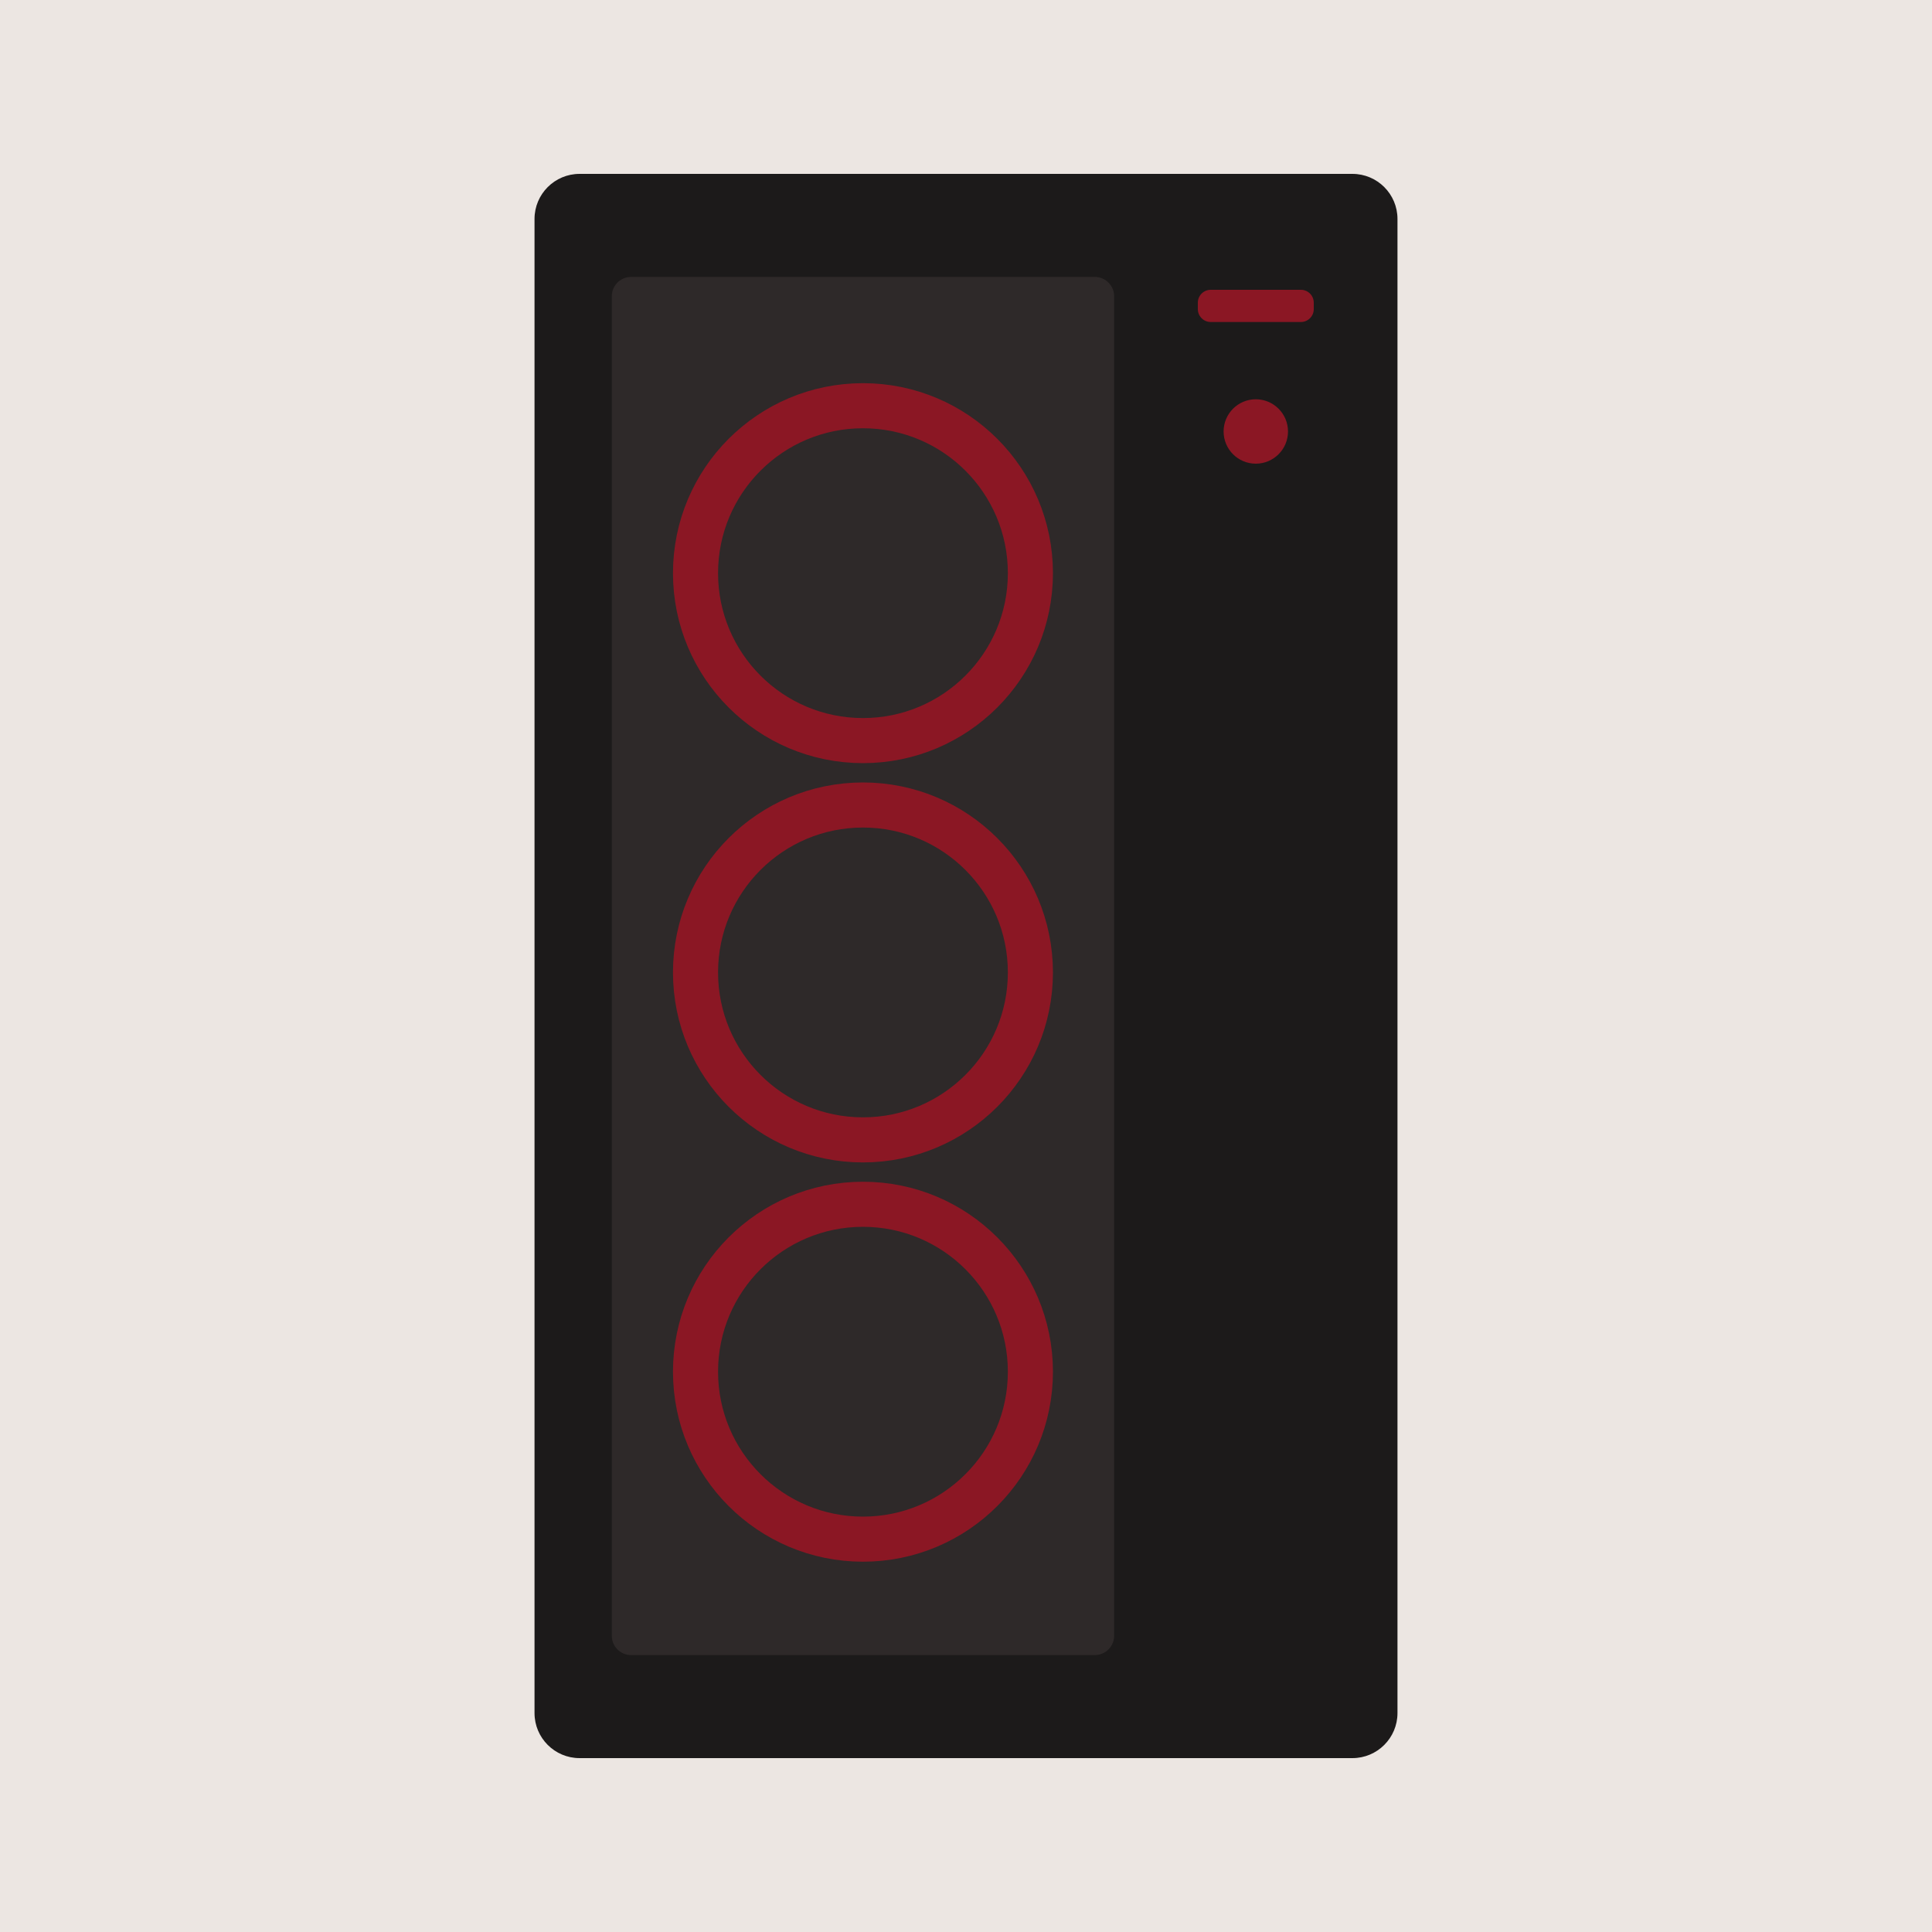
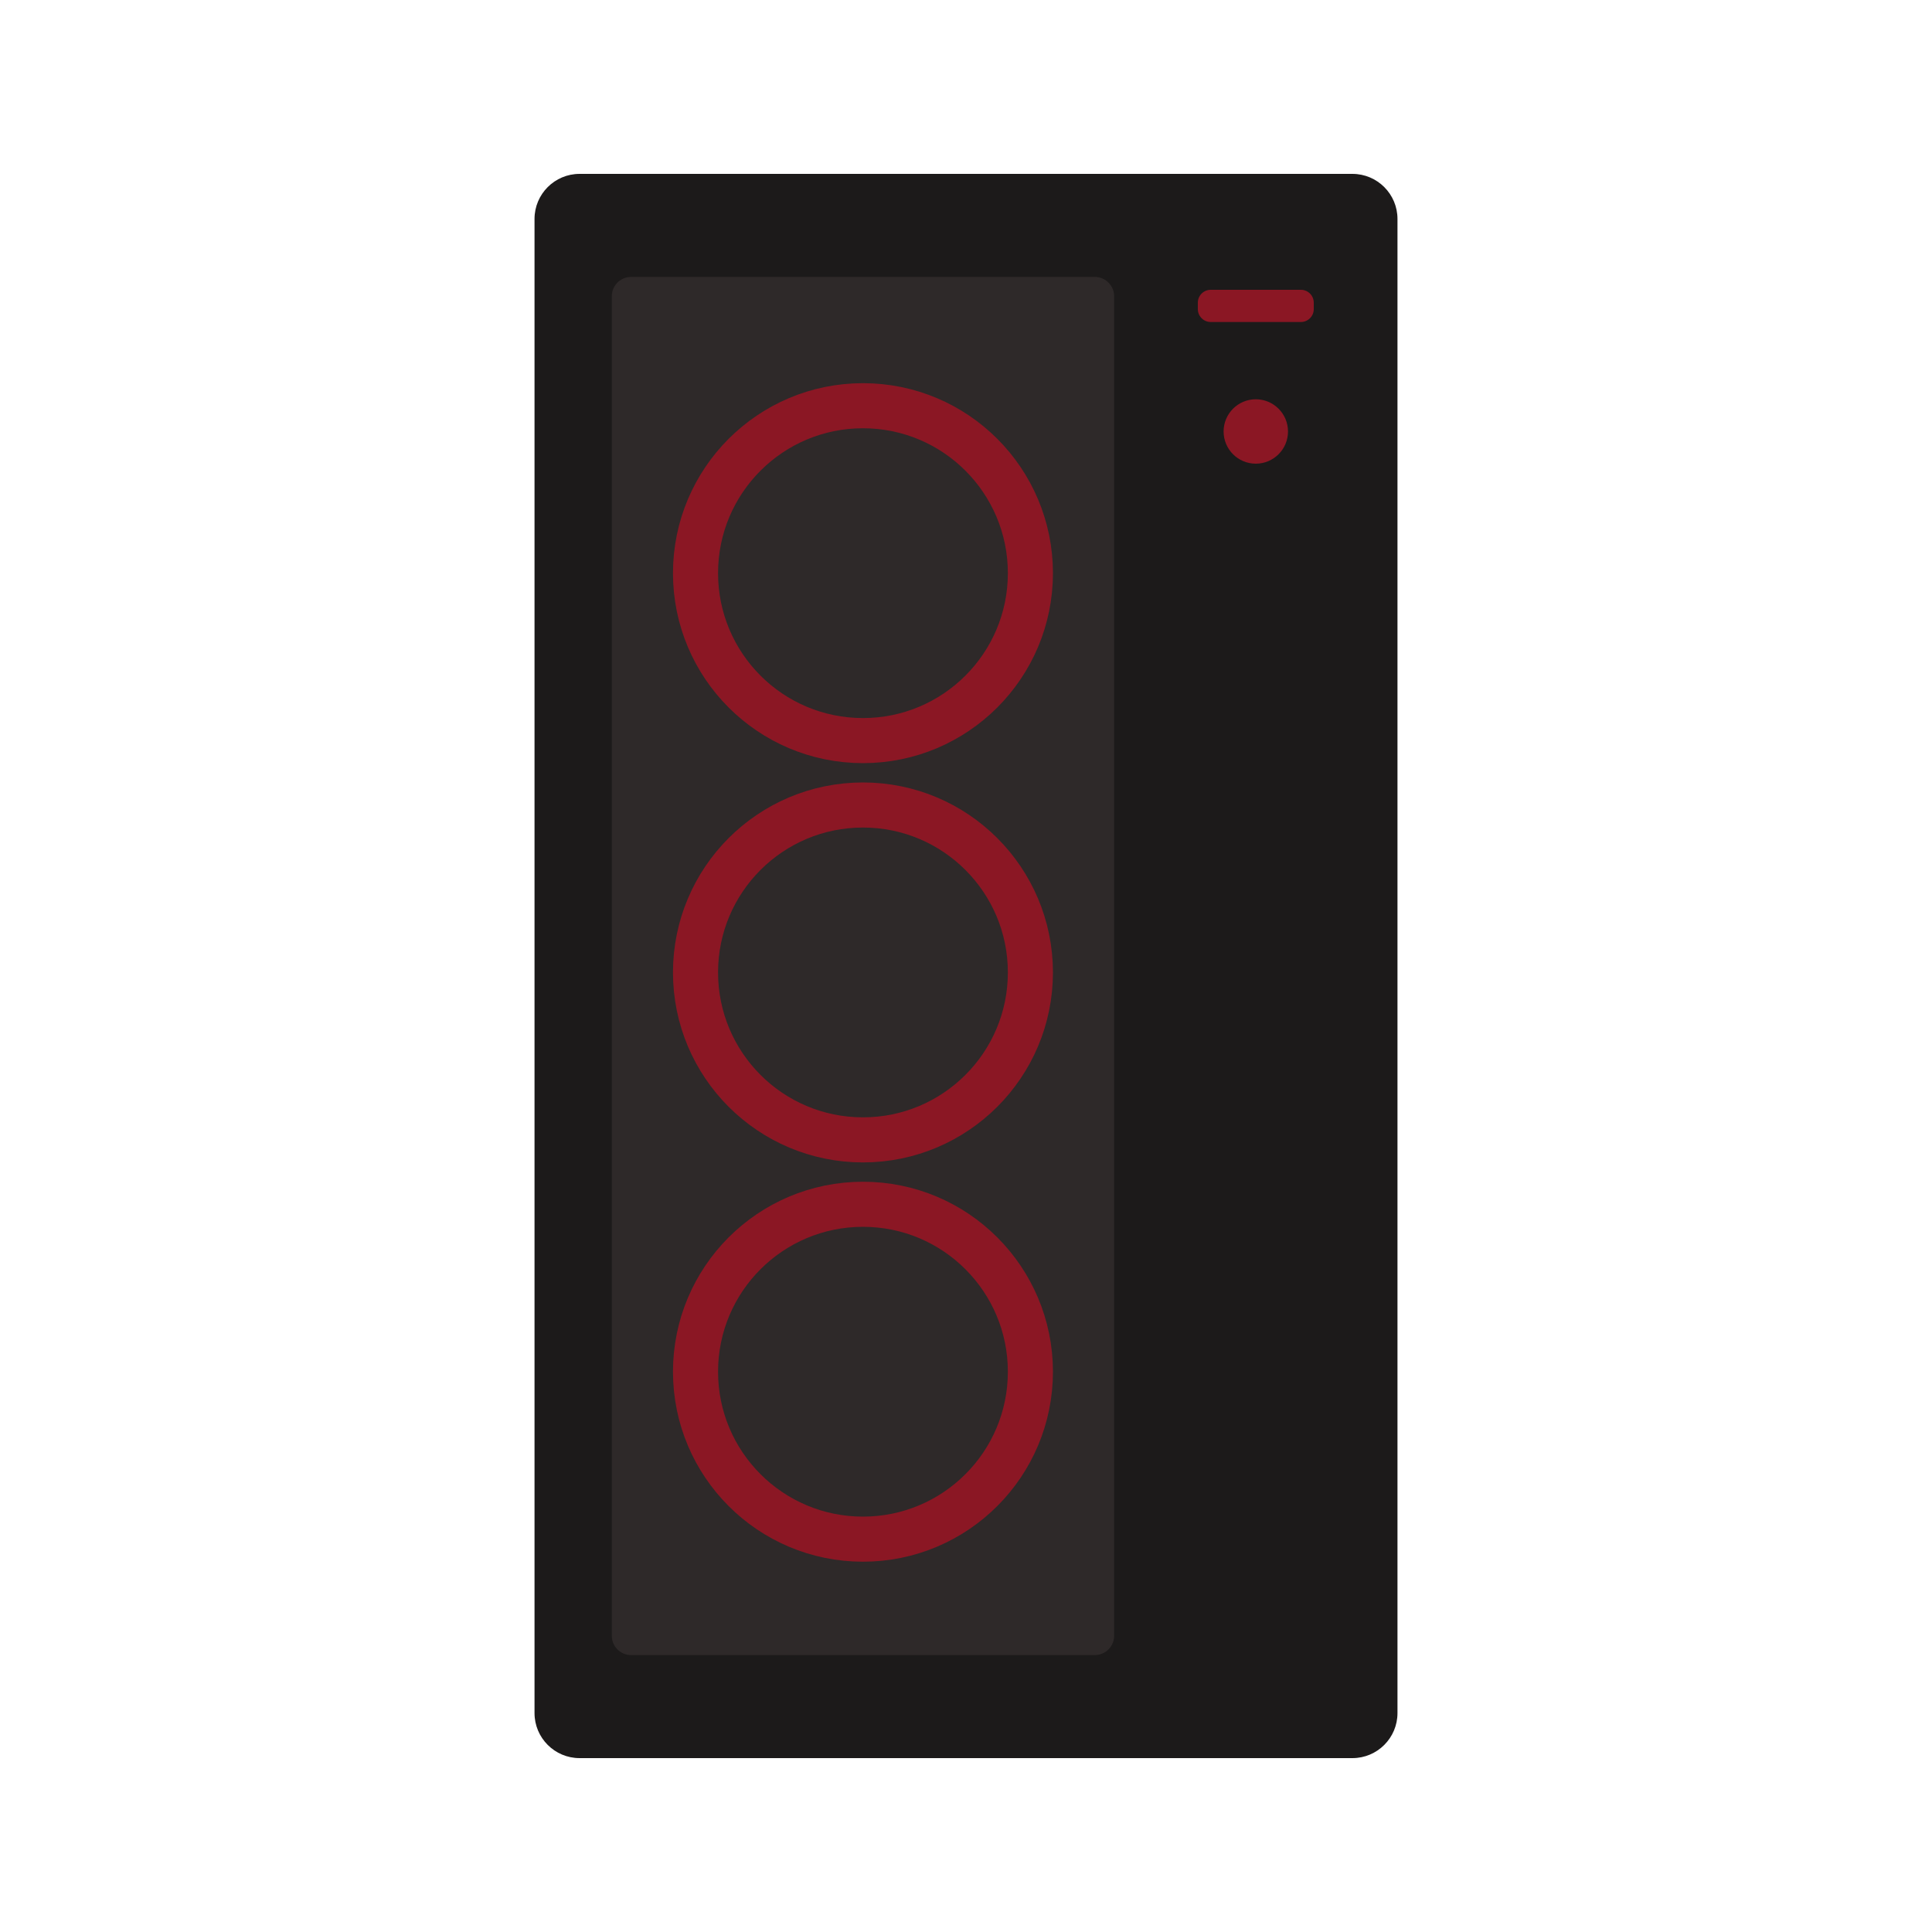
<svg xmlns="http://www.w3.org/2000/svg" viewBox="0 0 300 300">
-   <rect width="300" height="300" fill="#ece6e2" />
  <g transform="translate(83 27)">
    <rect width="134" height="246" rx="7" fill="#1c1a1a" />
    <rect x="12" y="16" width="78" height="214" rx="3" fill="#2e2929" />
    <circle cx="51" cy="62" r="26" fill="none" stroke="#8b1724" stroke-width="7" />
    <circle cx="51" cy="124" r="26" fill="none" stroke="#8b1724" stroke-width="7" />
    <circle cx="51" cy="186" r="26" fill="none" stroke="#8b1724" stroke-width="7" />
    <rect x="103" y="18" width="18" height="5" rx="2" fill="#8b1724" />
    <circle cx="112" cy="40" r="5" fill="#8b1724" />
  </g>
</svg>
